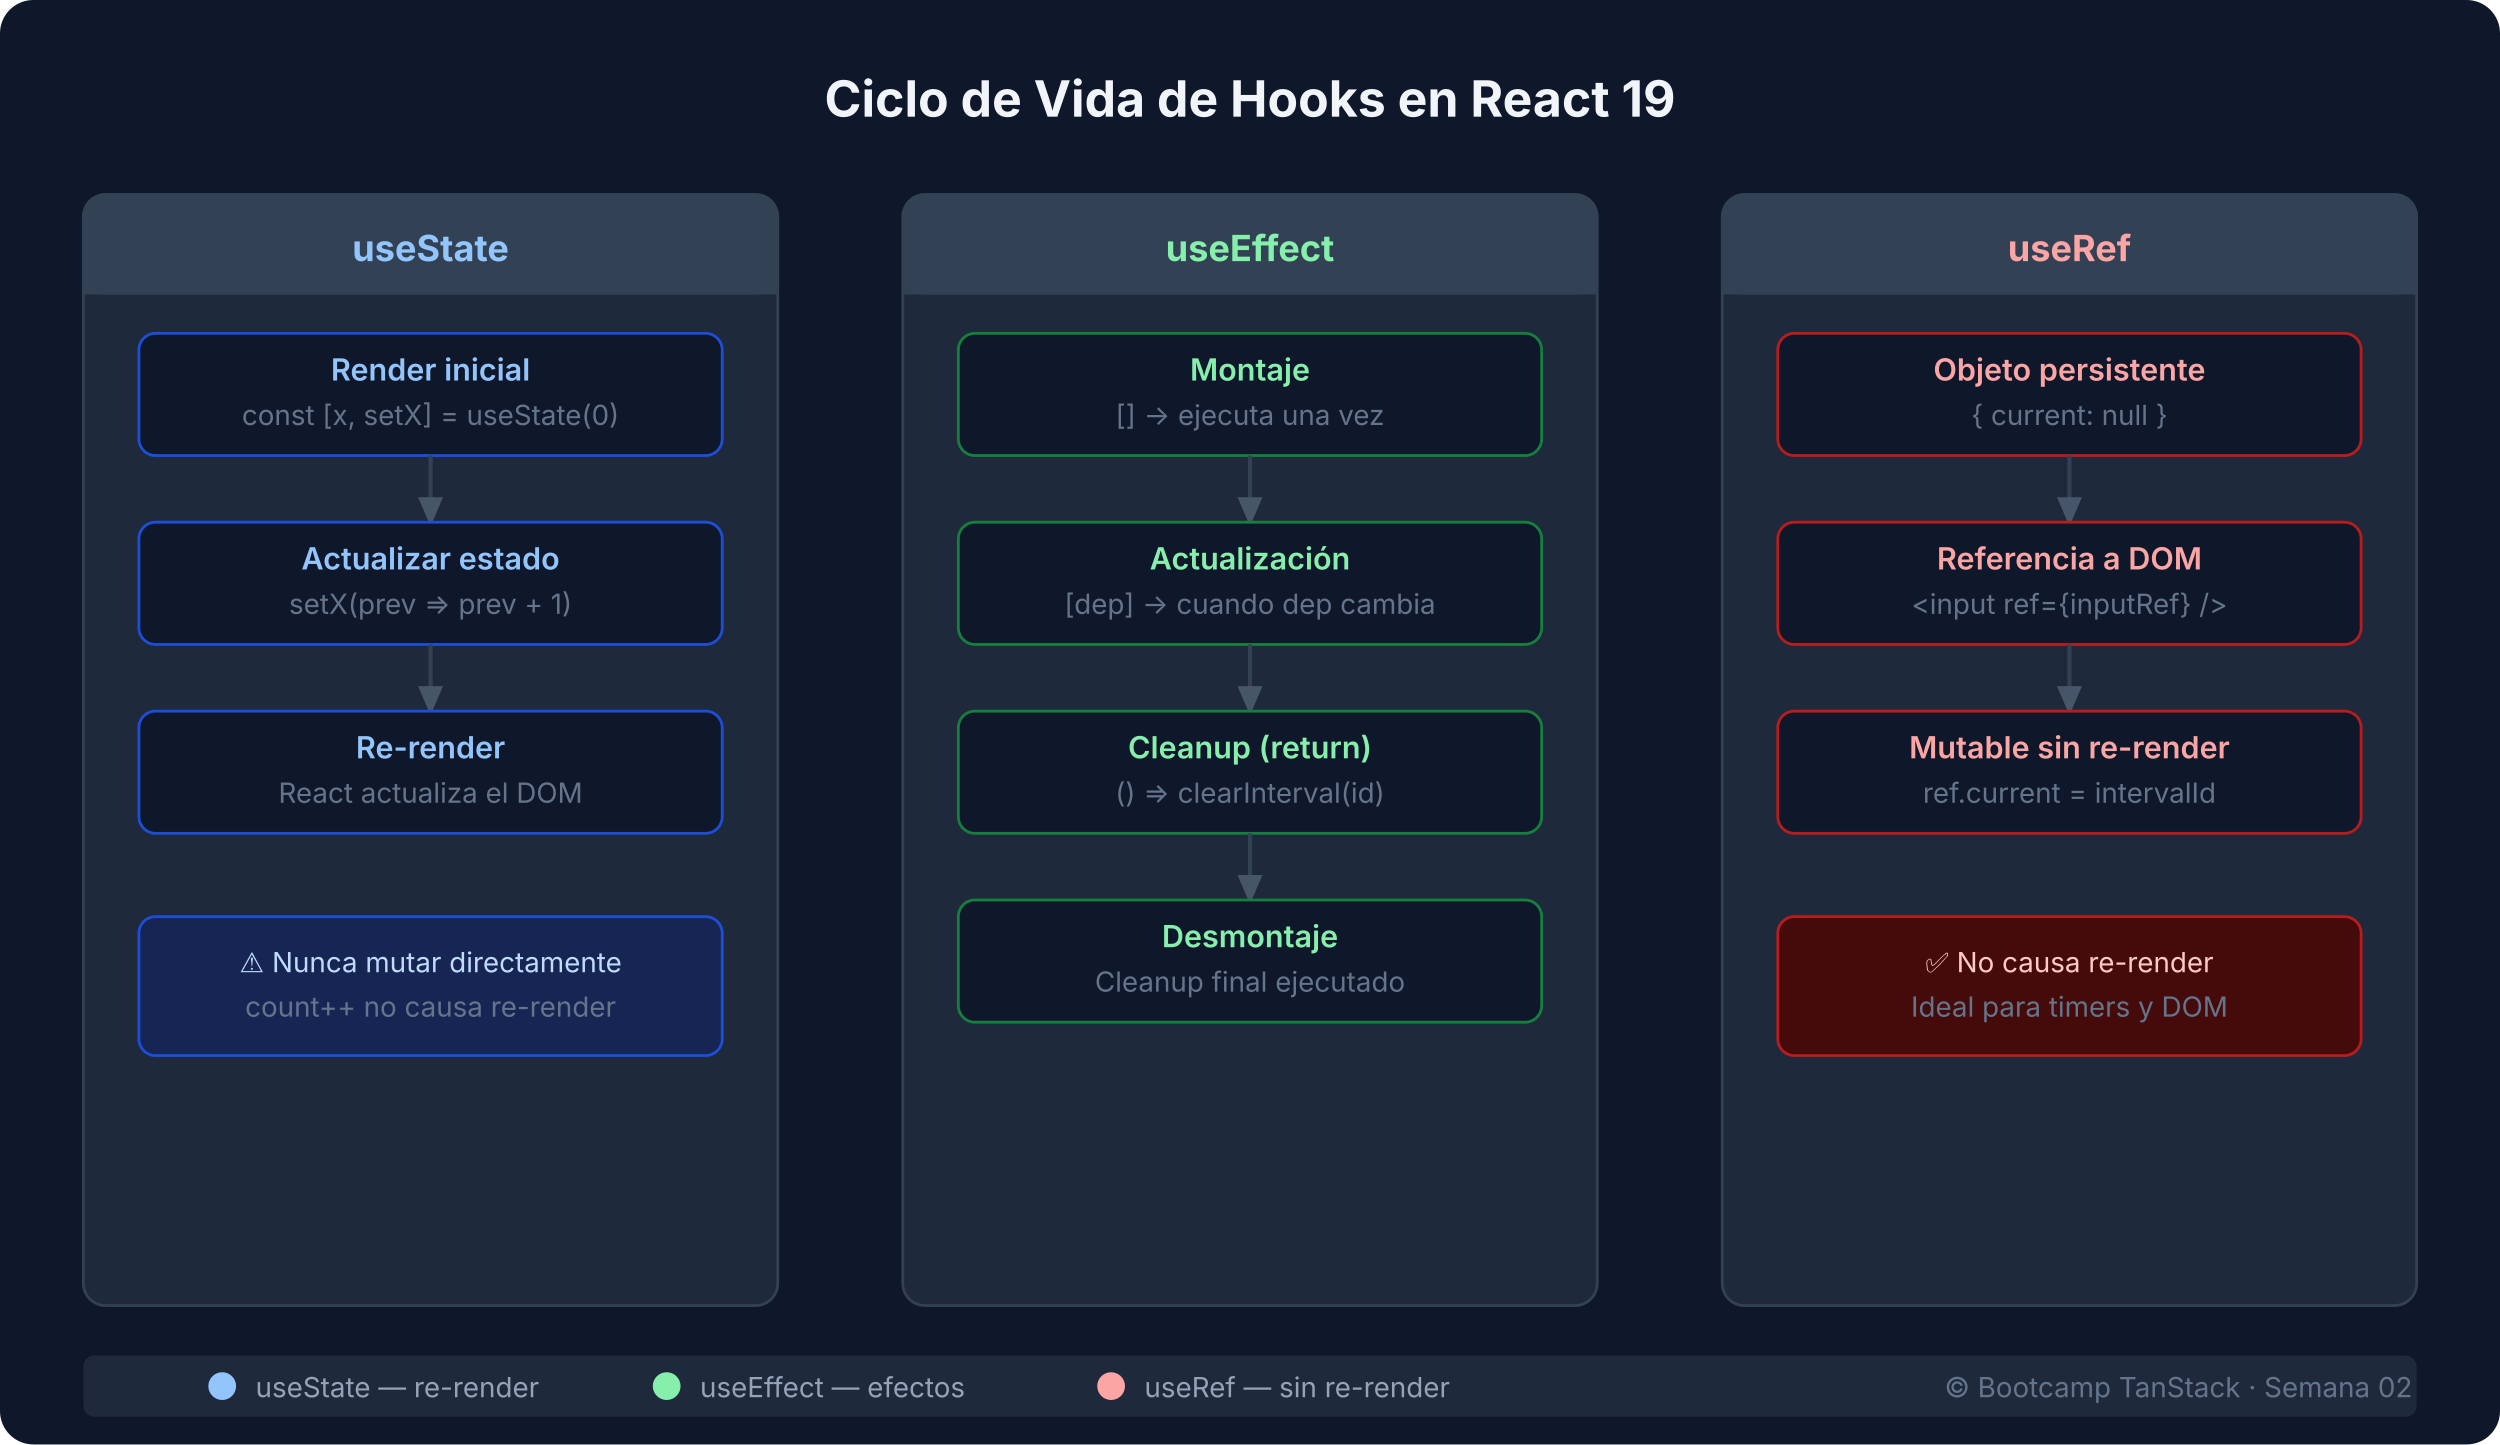
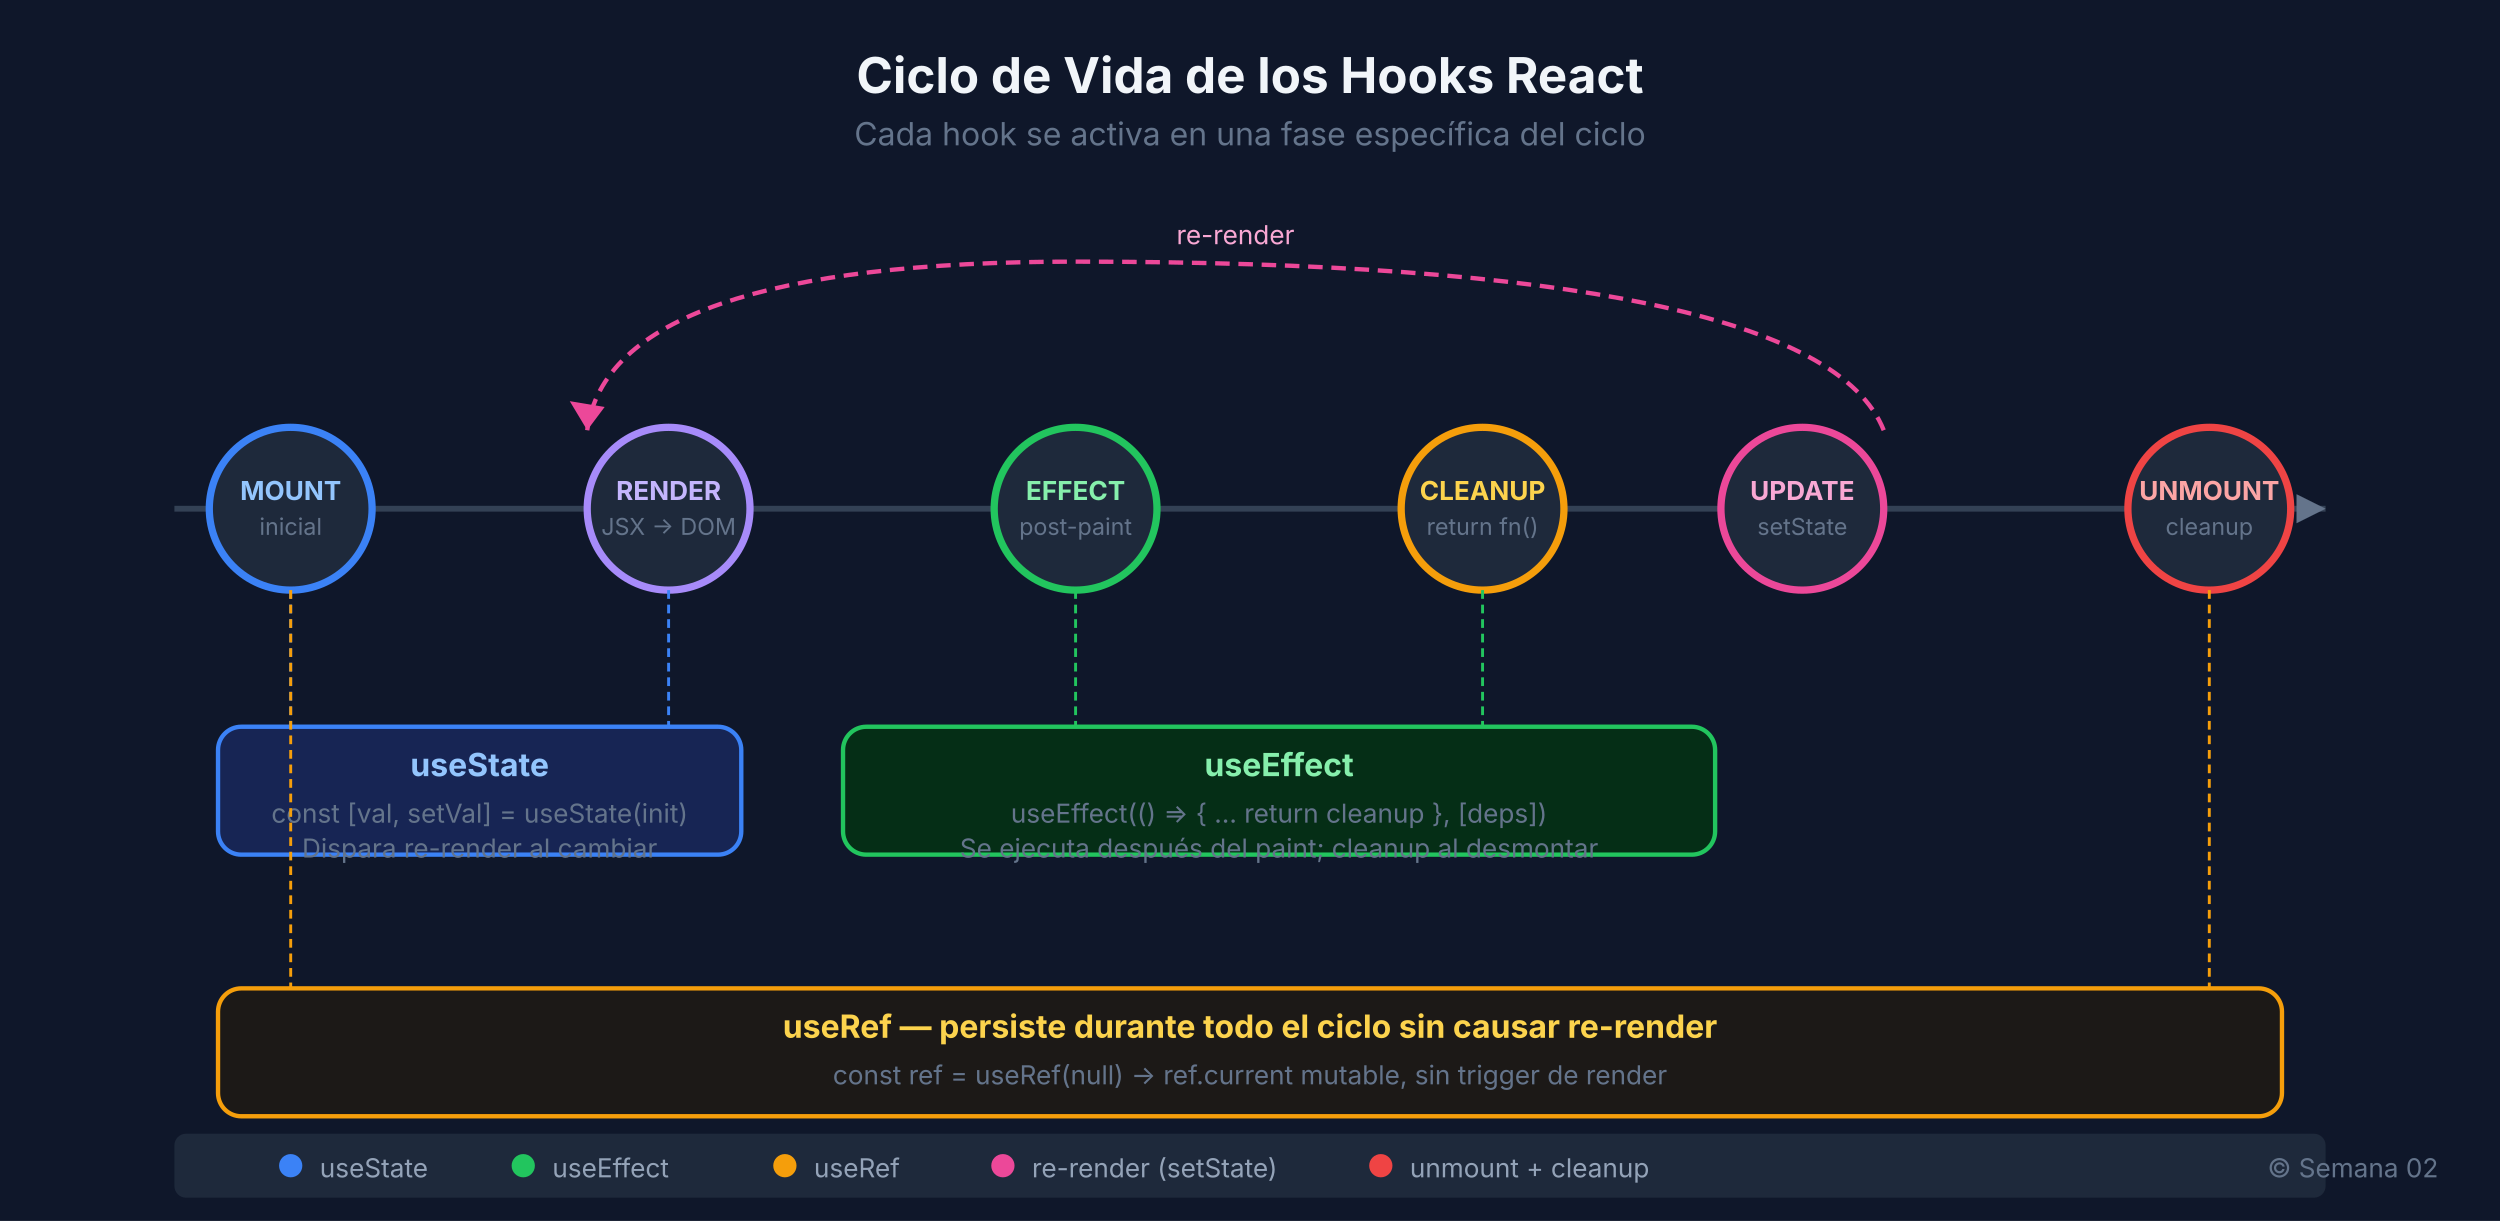
- <svg xmlns="http://www.w3.org/2000/svg" viewBox="0 0 900 520" width="900" height="520" font-family="Inter, Roboto, system-ui, sans-serif">
-   <rect width="900" height="520" fill="#0F172A" rx="12" />
-   <text x="450" y="42" text-anchor="middle" fill="#F1F5F9" font-size="18" font-weight="700">Ciclo de Vida de Hooks en React 19</text>
-   <rect x="30" y="70" width="250" height="400" fill="#1E293B" rx="8" stroke="#334155" stroke-width="1" />
-   <rect x="30" y="70" width="250" height="36" fill="#334155" rx="8" />
-   <rect x="30" y="94" width="250" height="12" fill="#334155" />
-   <text x="155" y="94" text-anchor="middle" fill="#93C5FD" font-size="13" font-weight="700">useState</text>
-   <rect x="50" y="120" width="210" height="44" fill="#0F172A" rx="6" stroke="#1D4ED8" stroke-width="1" />
-   <text x="155" y="137" text-anchor="middle" fill="#93C5FD" font-size="11" font-weight="600">Render inicial</text>
-   <text x="155" y="153" text-anchor="middle" fill="#64748B" font-size="10">const [x, setX] = useState(0)</text>
-   <line x1="155" y1="164" x2="155" y2="188" stroke="#334155" stroke-width="1.5" marker-end="url(#arr)" />
-   <rect x="50" y="188" width="210" height="44" fill="#0F172A" rx="6" stroke="#1D4ED8" stroke-width="1" />
-   <text x="155" y="205" text-anchor="middle" fill="#93C5FD" font-size="11" font-weight="600">Actualizar estado</text>
-   <text x="155" y="221" text-anchor="middle" fill="#64748B" font-size="10">setX(prev =&gt; prev + 1)</text>
-   <line x1="155" y1="232" x2="155" y2="256" stroke="#334155" stroke-width="1.5" marker-end="url(#arr)" />
-   <rect x="50" y="256" width="210" height="44" fill="#0F172A" rx="6" stroke="#1D4ED8" stroke-width="1" />
-   <text x="155" y="273" text-anchor="middle" fill="#93C5FD" font-size="11" font-weight="600">Re-render</text>
-   <text x="155" y="289" text-anchor="middle" fill="#64748B" font-size="10">React actualiza el DOM</text>
-   <rect x="50" y="330" width="210" height="50" fill="#172554" rx="6" stroke="#1D4ED8" stroke-width="1" />
-   <text x="155" y="350" text-anchor="middle" fill="#BFDBFE" font-size="10">⚠️ Nunca mutar directamente</text>
-   <text x="155" y="366" text-anchor="middle" fill="#64748B" font-size="10">count++ no causa re-render</text>
-   <rect x="325" y="70" width="250" height="400" fill="#1E293B" rx="8" stroke="#334155" stroke-width="1" />
-   <rect x="325" y="70" width="250" height="36" fill="#334155" rx="8" />
-   <rect x="325" y="94" width="250" height="12" fill="#334155" />
-   <text x="450" y="94" text-anchor="middle" fill="#86EFAC" font-size="13" font-weight="700">useEffect</text>
-   <rect x="345" y="120" width="210" height="44" fill="#0F172A" rx="6" stroke="#15803D" stroke-width="1" />
-   <text x="450" y="137" text-anchor="middle" fill="#86EFAC" font-size="11" font-weight="600">Montaje</text>
-   <text x="450" y="153" text-anchor="middle" fill="#64748B" font-size="10">[] → ejecuta una vez</text>
-   <line x1="450" y1="164" x2="450" y2="188" stroke="#334155" stroke-width="1.5" marker-end="url(#arr)" />
-   <rect x="345" y="188" width="210" height="44" fill="#0F172A" rx="6" stroke="#15803D" stroke-width="1" />
-   <text x="450" y="205" text-anchor="middle" fill="#86EFAC" font-size="11" font-weight="600">Actualización</text>
-   <text x="450" y="221" text-anchor="middle" fill="#64748B" font-size="10">[dep] → cuando dep cambia</text>
-   <line x1="450" y1="232" x2="450" y2="256" stroke="#334155" stroke-width="1.5" marker-end="url(#arr)" />
-   <rect x="345" y="256" width="210" height="44" fill="#0F172A" rx="6" stroke="#15803D" stroke-width="1" />
-   <text x="450" y="273" text-anchor="middle" fill="#86EFAC" font-size="11" font-weight="600">Cleanup (return)</text>
-   <text x="450" y="289" text-anchor="middle" fill="#64748B" font-size="10">() =&gt; clearInterval(id)</text>
-   <line x1="450" y1="300" x2="450" y2="324" stroke="#334155" stroke-width="1.5" marker-end="url(#arr)" />
-   <rect x="345" y="324" width="210" height="44" fill="#0F172A" rx="6" stroke="#15803D" stroke-width="1" />
-   <text x="450" y="341" text-anchor="middle" fill="#86EFAC" font-size="11" font-weight="600">Desmontaje</text>
-   <text x="450" y="357" text-anchor="middle" fill="#64748B" font-size="10">Cleanup final ejecutado</text>
-   <rect x="620" y="70" width="250" height="400" fill="#1E293B" rx="8" stroke="#334155" stroke-width="1" />
-   <rect x="620" y="70" width="250" height="36" fill="#334155" rx="8" />
-   <rect x="620" y="94" width="250" height="12" fill="#334155" />
-   <text x="745" y="94" text-anchor="middle" fill="#FCA5A5" font-size="13" font-weight="700">useRef</text>
-   <rect x="640" y="120" width="210" height="44" fill="#0F172A" rx="6" stroke="#B91C1C" stroke-width="1" />
-   <text x="745" y="137" text-anchor="middle" fill="#FCA5A5" font-size="11" font-weight="600">Objeto persistente</text>
-   <text x="745" y="153" text-anchor="middle" fill="#64748B" font-size="10">{ current: null }</text>
-   <line x1="745" y1="164" x2="745" y2="188" stroke="#334155" stroke-width="1.5" marker-end="url(#arr)" />
-   <rect x="640" y="188" width="210" height="44" fill="#0F172A" rx="6" stroke="#B91C1C" stroke-width="1" />
-   <text x="745" y="205" text-anchor="middle" fill="#FCA5A5" font-size="11" font-weight="600">Referencia a DOM</text>
-   <text x="745" y="221" text-anchor="middle" fill="#64748B" font-size="10">&lt;input ref={inputRef} /&gt;</text>
-   <line x1="745" y1="232" x2="745" y2="256" stroke="#334155" stroke-width="1.5" marker-end="url(#arr)" />
-   <rect x="640" y="256" width="210" height="44" fill="#0F172A" rx="6" stroke="#B91C1C" stroke-width="1" />
-   <text x="745" y="273" text-anchor="middle" fill="#FCA5A5" font-size="11" font-weight="600">Mutable sin re-render</text>
-   <text x="745" y="289" text-anchor="middle" fill="#64748B" font-size="10">ref.current = intervalId</text>
-   <rect x="640" y="330" width="210" height="50" fill="#450A0A" rx="6" stroke="#B91C1C" stroke-width="1" />
-   <text x="745" y="350" text-anchor="middle" fill="#FECACA" font-size="10">✅ No causa re-render</text>
-   <text x="745" y="366" text-anchor="middle" fill="#64748B" font-size="10">Ideal para timers y DOM</text>
-   <rect x="30" y="488" width="840" height="22" fill="#1E293B" rx="4" />
-   <circle cx="80" cy="499" r="5" fill="#93C5FD" />
-   <text x="92" y="503" fill="#94A3B8" font-size="10">useState — re-render</text>
-   <circle cx="240" cy="499" r="5" fill="#86EFAC" />
-   <text x="252" y="503" fill="#94A3B8" font-size="10">useEffect — efectos</text>
-   <circle cx="400" cy="499" r="5" fill="#FCA5A5" />
-   <text x="412" y="503" fill="#94A3B8" font-size="10">useRef — sin re-render</text>
-   <text x="700" y="503" fill="#64748B" font-size="10">© Bootcamp TanStack · Semana 02</text>
-   <defs>
-     <marker id="arr" markerWidth="8" markerHeight="8" refX="6" refY="3" orient="auto">
-       <path d="M0,0 L0,6 L7,3 z" fill="#475569" />
-     </marker>
-   </defs>
+ <svg xmlns="http://www.w3.org/2000/svg" viewBox="0 0 860 420" width="860" height="420" role="img" aria-label="Ciclo de vida de hooks React: MOUNT → RENDER → EFFECT → CLEANUP → UNMOUNT" font-family="Inter, Roboto, system-ui, sans-serif">
+   <rect width="860" height="420" fill="#0F172A" />
+   <text x="430" y="32" text-anchor="middle" fill="#F1F5F9" font-size="17" font-weight="700">
+     Ciclo de Vida de los Hooks React
+   </text>
+   <text x="430" y="50" text-anchor="middle" fill="#64748B" font-size="11">
+     Cada hook se activa en una fase específica del ciclo
+   </text>
+   <line x1="60" y1="175" x2="800" y2="175" stroke="#334155" stroke-width="2" />
+   <polygon points="800,175 790,170 790,180" fill="#64748B" />
+   <circle cx="100" cy="175" r="28" fill="#1E293B" stroke="#3B82F6" stroke-width="2.5" />
+   <text x="100" y="172" text-anchor="middle" fill="#93C5FD" font-size="9" font-weight="700">MOUNT</text>
+   <text x="100" y="184" text-anchor="middle" fill="#64748B" font-size="8">inicial</text>
+   <circle cx="230" cy="175" r="28" fill="#1E293B" stroke="#A78BFA" stroke-width="2.5" />
+   <text x="230" y="172" text-anchor="middle" fill="#C4B5FD" font-size="9" font-weight="700">RENDER</text>
+   <text x="230" y="184" text-anchor="middle" fill="#64748B" font-size="8">JSX → DOM</text>
+   <circle cx="370" cy="175" r="28" fill="#1E293B" stroke="#22C55E" stroke-width="2.5" />
+   <text x="370" y="172" text-anchor="middle" fill="#86EFAC" font-size="9" font-weight="700">EFFECT</text>
+   <text x="370" y="184" text-anchor="middle" fill="#64748B" font-size="8">post-paint</text>
+   <circle cx="510" cy="175" r="28" fill="#1E293B" stroke="#F59E0B" stroke-width="2.5" />
+   <text x="510" y="172" text-anchor="middle" fill="#FCD34D" font-size="9" font-weight="700">CLEANUP</text>
+   <text x="510" y="184" text-anchor="middle" fill="#64748B" font-size="8">return fn()</text>
+   <circle cx="620" cy="175" r="28" fill="#1E293B" stroke="#EC4899" stroke-width="2.5" />
+   <text x="620" y="172" text-anchor="middle" fill="#F9A8D4" font-size="9" font-weight="700">UPDATE</text>
+   <text x="620" y="184" text-anchor="middle" fill="#64748B" font-size="8">setState</text>
+   <circle cx="760" cy="175" r="28" fill="#1E293B" stroke="#EF4444" stroke-width="2.5" />
+   <text x="760" y="172" text-anchor="middle" fill="#FCA5A5" font-size="9" font-weight="700">UNMOUNT</text>
+   <text x="760" y="184" text-anchor="middle" fill="#64748B" font-size="8">cleanup</text>
+   <path d="M 648,148 Q 625,90 370,90 Q 210,90 202,148" fill="none" stroke="#EC4899" stroke-width="1.5" stroke-dasharray="5,3" />
+   <polygon points="202,148 196,138 208,140" fill="#EC4899" />
+   <text x="425" y="84" text-anchor="middle" fill="#F9A8D4" font-size="9">re-render</text>
+   <line x1="100" y1="203" x2="100" y2="250" stroke="#3B82F6" stroke-width="1" stroke-dasharray="3,2" />
+   <line x1="230" y1="203" x2="230" y2="250" stroke="#3B82F6" stroke-width="1" stroke-dasharray="3,2" />
+   <rect x="75" y="250" width="180" height="44" rx="8" fill="#172554" stroke="#3B82F6" stroke-width="1.5" />
+   <text x="165" y="267" text-anchor="middle" fill="#93C5FD" font-size="11" font-weight="700">useState</text>
+   <text x="165" y="283" text-anchor="middle" fill="#64748B" font-size="9">const [val, setVal] = useState(init)</text>
+   <text x="165" y="295" text-anchor="middle" fill="#64748B" font-size="9">Dispara re-render al cambiar</text>
+   <line x1="100" y1="203" x2="100" y2="340" stroke="#F59E0B" stroke-width="1" stroke-dasharray="3,2" />
+   <line x1="760" y1="203" x2="760" y2="340" stroke="#F59E0B" stroke-width="1" stroke-dasharray="3,2" />
+   <rect x="75" y="340" width="710" height="44" rx="8" fill="#1C1917" stroke="#F59E0B" stroke-width="1.5" />
+   <text x="430" y="357" text-anchor="middle" fill="#FCD34D" font-size="11" font-weight="700">useRef — persiste durante todo el ciclo sin causar re-render</text>
+   <text x="430" y="373" text-anchor="middle" fill="#64748B" font-size="9">const ref = useRef(null) → ref.current mutable, sin trigger de render</text>
+   <line x1="370" y1="203" x2="370" y2="250" stroke="#22C55E" stroke-width="1" stroke-dasharray="3,2" />
+   <line x1="510" y1="203" x2="510" y2="250" stroke="#22C55E" stroke-width="1" stroke-dasharray="3,2" />
+   <rect x="290" y="250" width="300" height="44" rx="8" fill="#052e16" stroke="#22C55E" stroke-width="1.5" />
+   <text x="440" y="267" text-anchor="middle" fill="#86EFAC" font-size="11" font-weight="700">useEffect</text>
+   <text x="440" y="283" text-anchor="middle" fill="#64748B" font-size="9">useEffect(() =&gt; { ... return cleanup }, [deps])</text>
+   <text x="440" y="295" text-anchor="middle" fill="#64748B" font-size="9">Se ejecuta después del paint; cleanup al desmontar</text>
+   <rect x="60" y="390" width="740" height="22" fill="#1E293B" rx="4" />
+   <circle cx="100" cy="401" r="4" fill="#3B82F6" />
+   <text x="110" y="405" fill="#94A3B8" font-size="9">useState</text>
+   <circle cx="180" cy="401" r="4" fill="#22C55E" />
+   <text x="190" y="405" fill="#94A3B8" font-size="9">useEffect</text>
+   <circle cx="270" cy="401" r="4" fill="#F59E0B" />
+   <text x="280" y="405" fill="#94A3B8" font-size="9">useRef</text>
+   <circle cx="345" cy="401" r="4" fill="#EC4899" />
+   <text x="355" y="405" fill="#94A3B8" font-size="9">re-render (setState)</text>
+   <circle cx="475" cy="401" r="4" fill="#EF4444" />
+   <text x="485" y="405" fill="#94A3B8" font-size="9">unmount + cleanup</text>
+   <text x="780" y="405" fill="#64748B" font-size="9">© Semana 02</text>
</svg>
